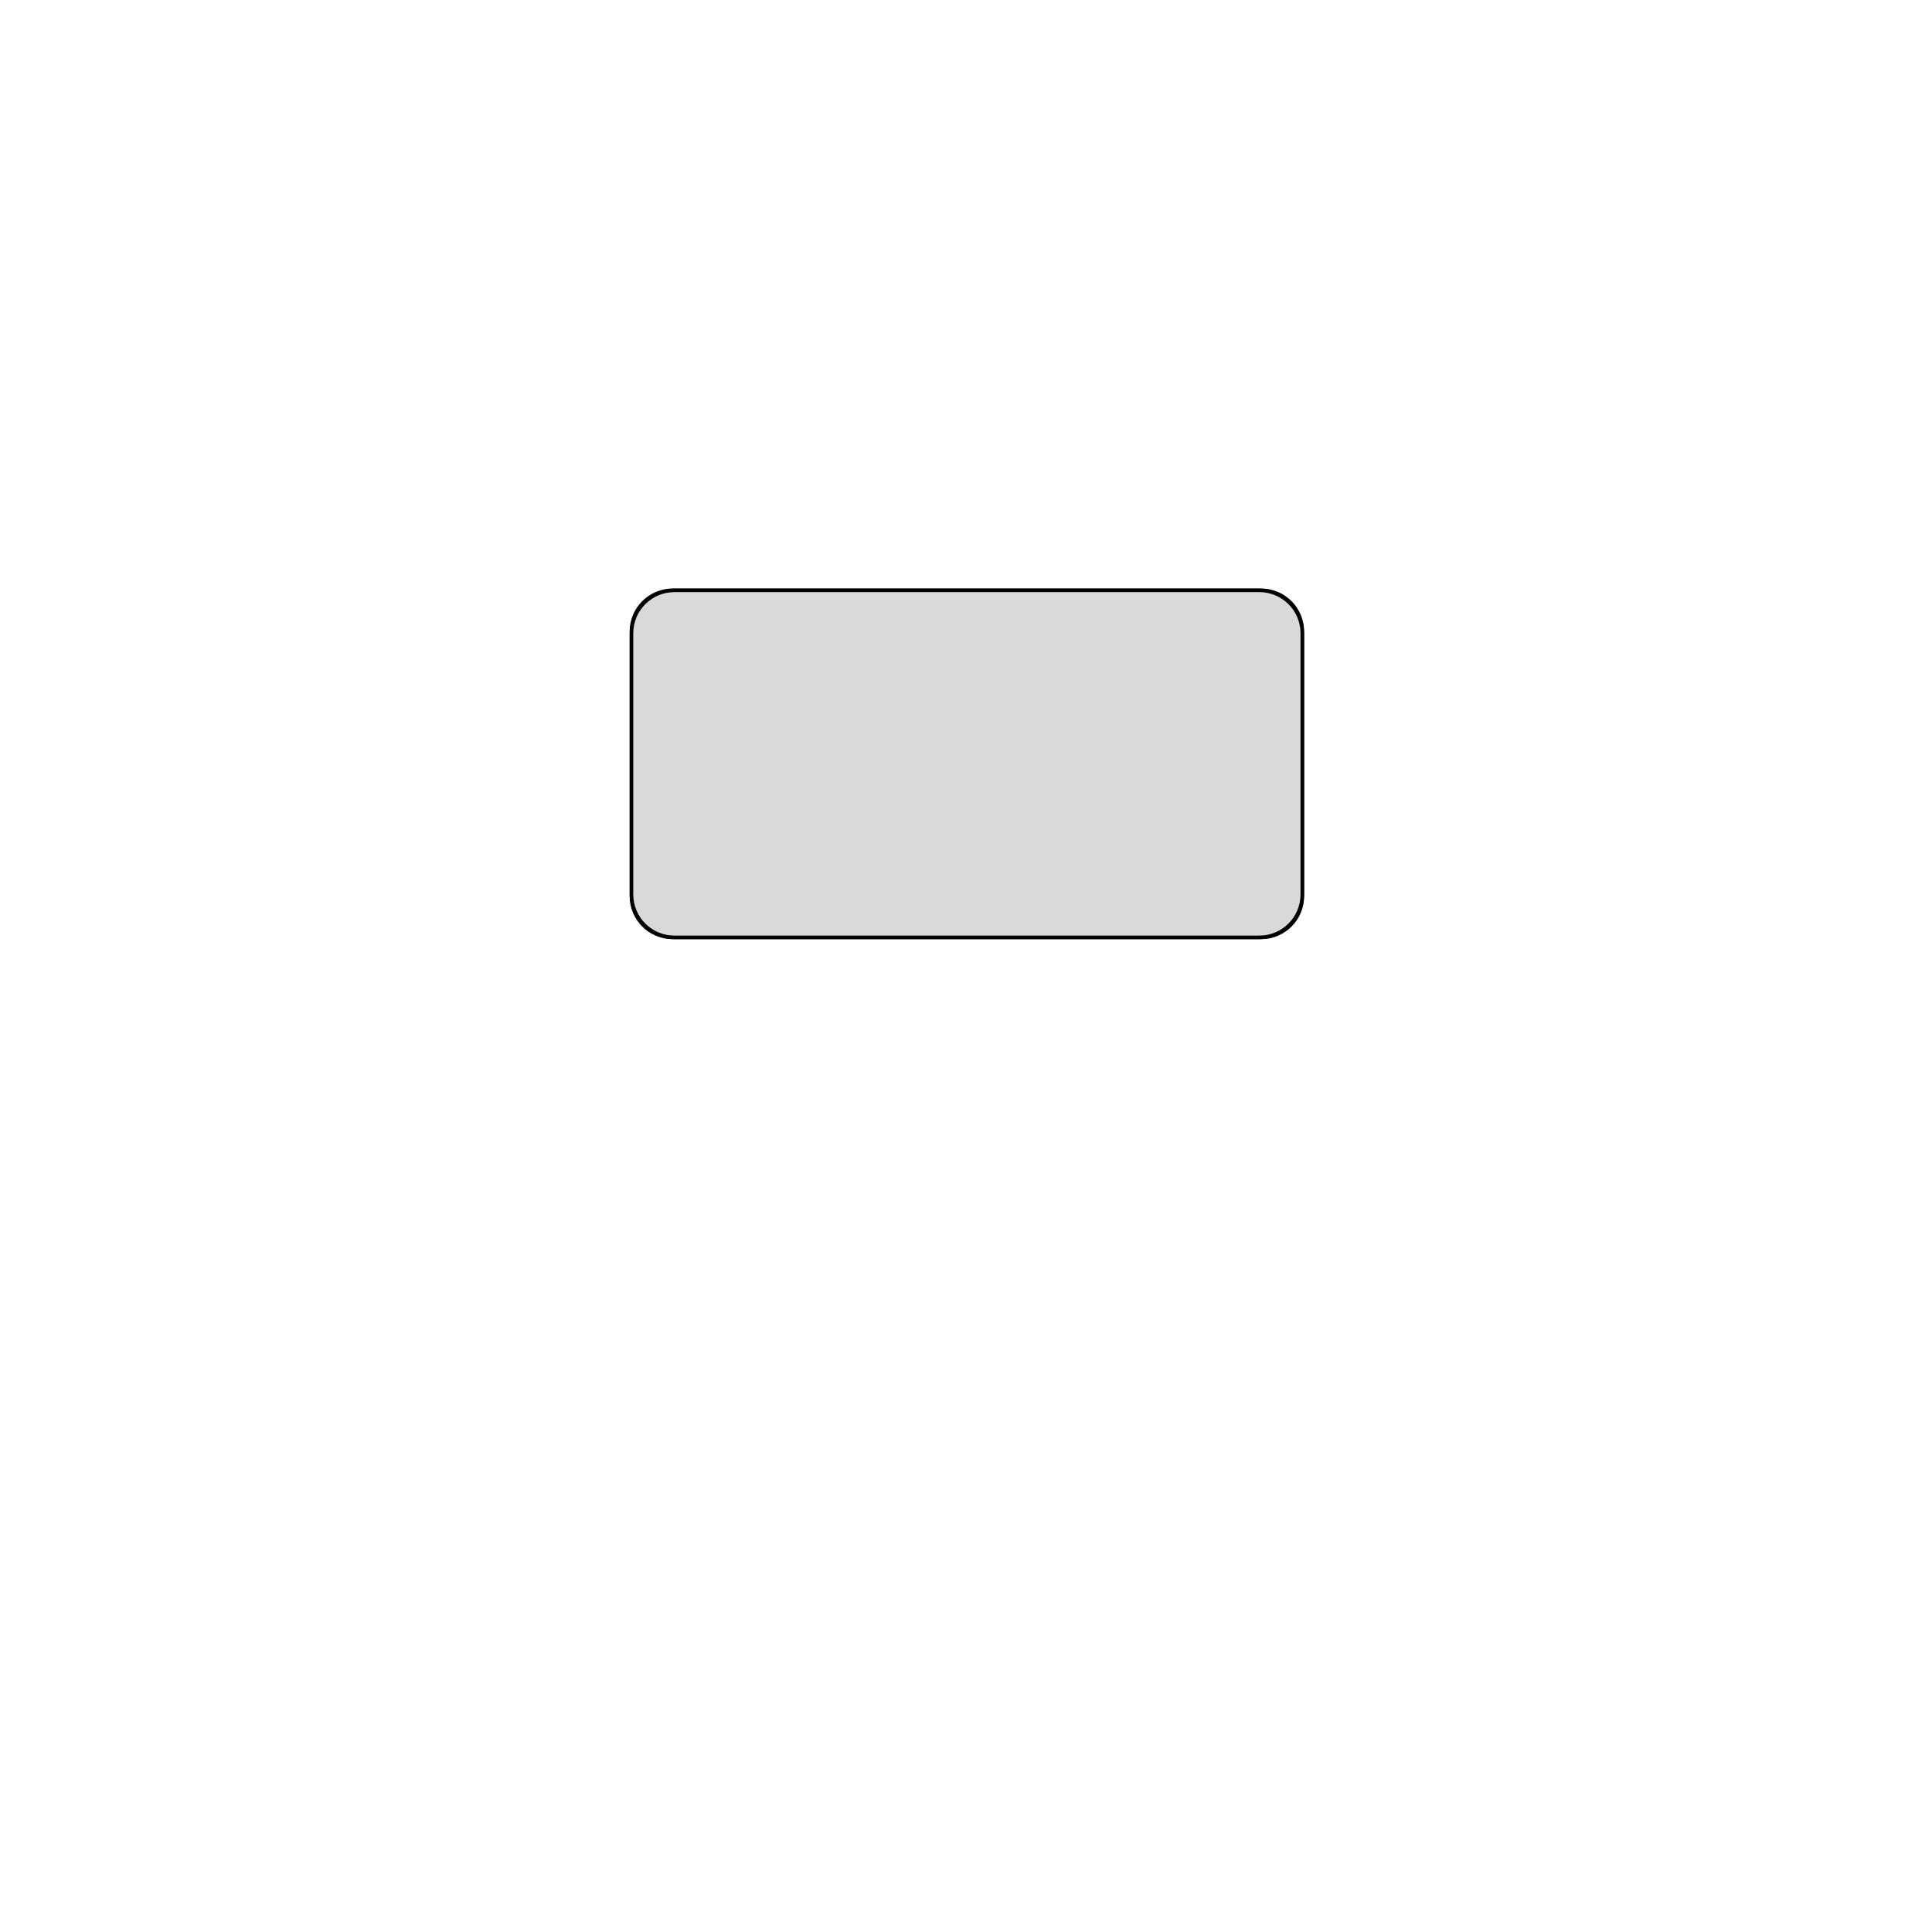
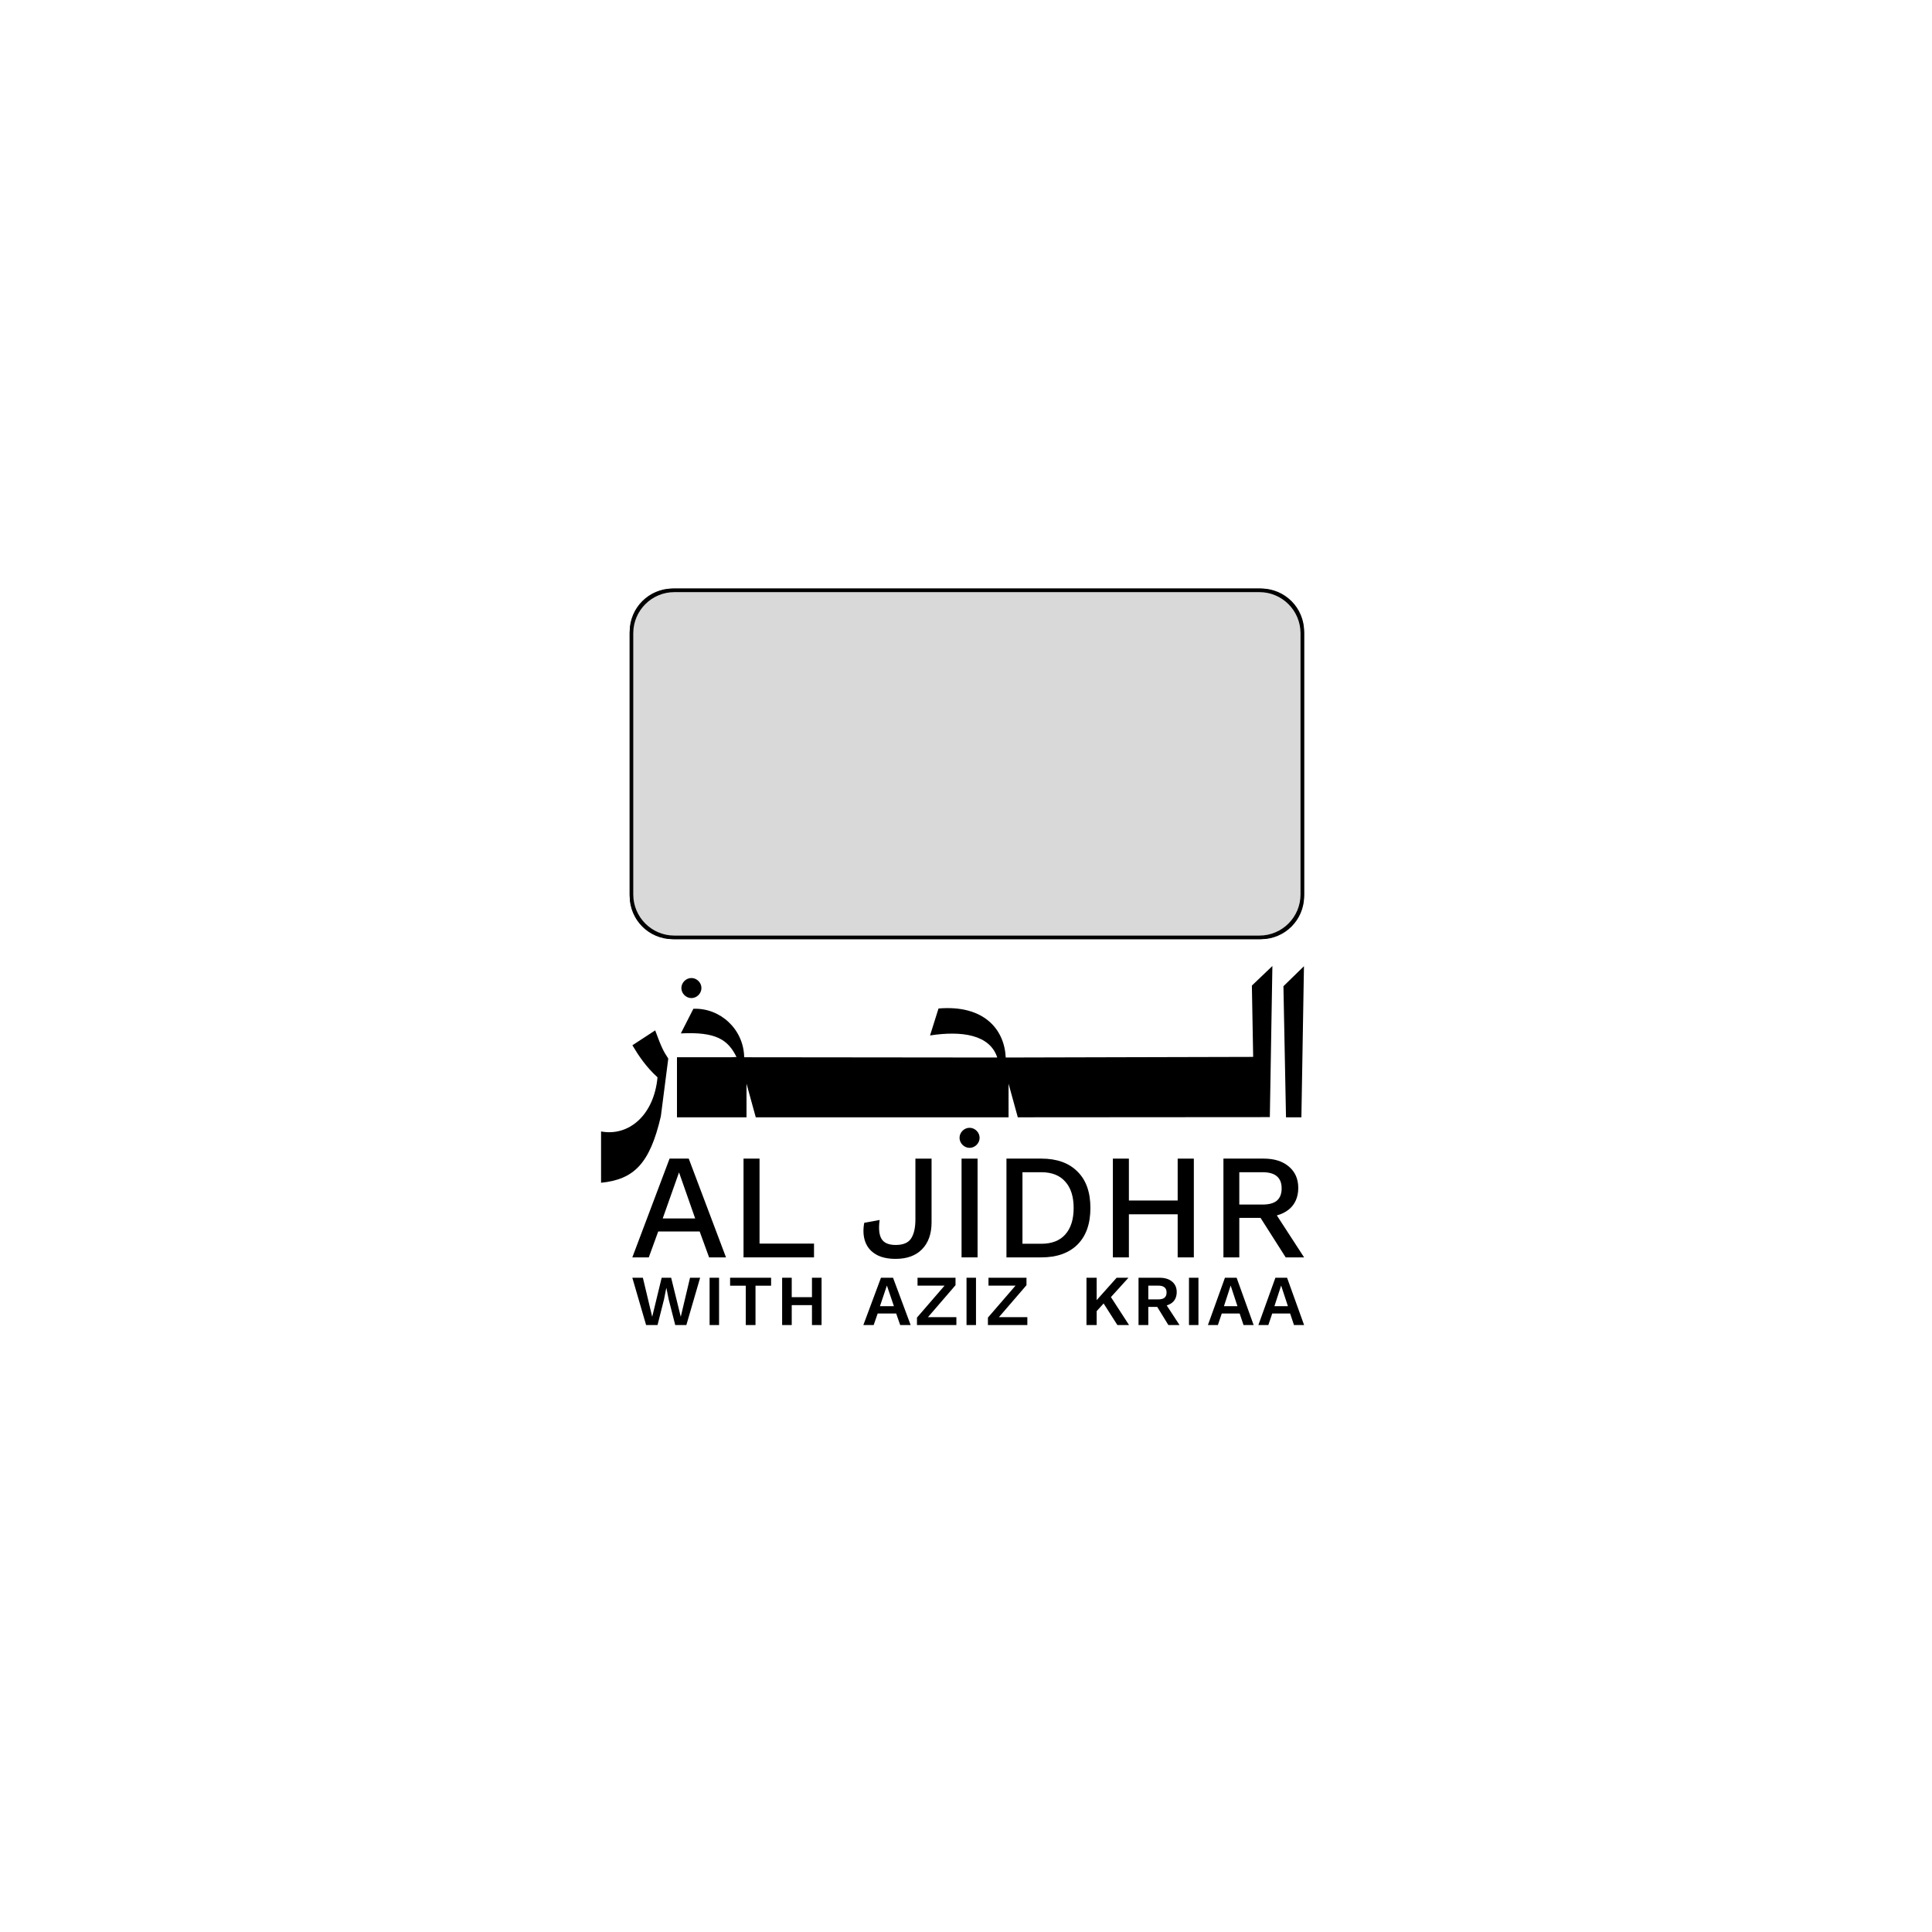
<svg xmlns="http://www.w3.org/2000/svg" width="1080" height="1080" viewBox="0 0 1080 1080" fill="none">
  <g id="rect_shape_image">
    <rect width="1080" height="1080" fill="white" />
    <rect id="Rectangle 1543" x="353" y="330" width="375" height="194" rx="23" stroke="black" stroke-width="2" />
-     <rect id="image-region" x="353" y="330" width="375" height="194" rx="24" fill="#D9D9D9" stroke="black" stroke-width="2" />
-     <g id="Group 72">
- </g>
+     <g id="Frame 2147203041">
+       <rect id="image-region" x="353" y="330" width="375" height="194" rx="24" fill="#D9D9D9" stroke="black" stroke-width="2" />
+       <g id="Group 2147202763">
+         <path id="Vector" d="M613.041 726.787L624.222 714.264H630.82L621.016 725.078L631.146 740.711H624.629L616.93 728.641L613.041 732.927V740.711H607.348V714.264H613.041V726.787ZM648.141 714.264C651.141 714.264 653.503 714.983 655.216 716.425C656.93 717.867 657.789 719.807 657.789 722.234C657.789 724.827 656.93 726.817 655.216 728.204C654.367 728.882 653.357 729.39 652.196 729.731L659.362 740.706H653.131L646.9 730.57H641.91V740.706H636.443V714.259H648.146L648.141 714.264ZM669.94 740.706H664.648V714.259H669.94V740.706ZM700.789 740.706H695.14L692.97 734.254H682.975L680.804 740.706H675.231L684.754 714.259H691.276L700.799 740.706H700.789ZM728.999 740.706H723.351L721.18 734.254H711.185L709.01 740.706H703.437L712.959 714.259H719.477L728.999 740.706ZM684.196 730.168H691.744L687.95 718.631L684.196 730.168ZM712.407 730.168H719.954L716.16 718.631L712.407 730.168ZM641.91 726.364H647.498C649.051 726.364 650.206 726.058 650.955 725.445C651.734 724.802 652.121 723.827 652.121 722.52C652.121 721.214 651.734 720.249 650.955 719.636C650.206 718.998 649.051 718.676 647.498 718.676H641.91V726.369V726.364Z" fill="black" />
+         <path id="Vector_2" d="M573.811 718.43L558.41 736.299H574.294V740.706H552.254V736.54L567.691 718.671H552.575V714.264H573.811V718.43Z" fill="black" />
+         <path id="Vector_3" d="M545.585 714.264V740.711H540.294V714.264H545.585Z" fill="black" />
+         <path id="Vector_4" d="M534.142 718.43L518.741 736.299H534.625V740.706H512.585V736.54L528.022 718.671H512.907V714.264H534.142V718.43Z" fill="black" />
+         <path id="Vector_5" d="M509.062 740.706H503.218L500.972 734.254H490.63L488.384 740.706H482.62L492.469 714.259H499.213L509.062 740.706ZM491.896 730.168H499.705L495.781 718.631L491.896 730.168Z" fill="black" />
+         <path id="Union" d="M442.582 725.124H453.894V714.264H459.255V740.711H453.894V729.57H442.582V740.711H437.22V714.264H442.582V725.124Z" fill="black" />
+         <path id="Vector_6" d="M431.049 714.264V718.711H422.331V740.711H416.889V718.711H408.13V714.264H431.049Z" fill="black" />
+         <path id="Vector_7" d="M401.959 714.264V740.711H396.668V714.264H401.959Z" fill="black" />
+         <path id="Vector_8" d="M361.175 740.706L353.472 714.259H359.366L364.582 736.098L369.878 714.259H375.175L380.552 736.098L385.728 714.259H391.381L383.677 740.706H377.461L373.773 726.279L372.532 720.028H372.451L371.21 726.279L367.562 740.706H361.185H361.175Z" fill="black" />
+         <path id="Vector_9" d="M706.412 647.667C712.322 647.667 717.01 649.144 720.468 652.099C723.98 655.054 725.739 659.044 725.739 664.064C725.739 669.084 723.98 673.265 720.468 676.109C718.593 677.621 716.357 678.722 713.759 679.415L729 702.882H718.709L704.649 680.797H692.774V702.882H683.905V647.667H706.407H706.412ZM692.774 673.35H705.739C709.362 673.35 712.041 672.626 713.769 671.174C715.553 669.667 716.448 667.38 716.448 664.315C716.448 661.25 715.553 659.044 713.769 657.536C712.041 656.029 709.362 655.28 705.739 655.28H692.774V673.35Z" fill="black" />
+         <path id="Vector_10" d="M631.056 671.094H658.327V647.672H667.362V702.887H658.327V678.797H631.056V702.887H622.106V647.672H631.056V671.094Z" fill="black" />
+         <path id="Vector_11" d="M582.106 647.667C590.75 647.667 597.473 650.064 602.267 654.863C607.116 659.602 609.543 666.405 609.543 675.275C609.543 684.144 607.116 690.973 602.267 695.772C597.468 700.511 590.75 702.882 582.106 702.882H562.614V647.667H582.106ZM582.106 695.269C587.961 695.269 592.423 693.541 595.493 690.084C598.619 686.571 600.177 681.631 600.177 675.275C600.177 668.918 598.614 664.008 595.493 660.551C592.428 657.039 587.966 655.28 582.106 655.28H571.564V695.269H582.106Z" fill="black" />
+         <path id="Vector_12" d="M546.469 647.667V702.882H537.52V647.667H546.469Z" fill="black" />
+         <path id="Vector_13" d="M520.75 647.667V683.305C520.75 689.717 518.967 694.737 515.399 698.365C511.886 701.933 506.977 703.716 500.675 703.716C496.158 703.716 492.474 702.877 489.63 701.209C486.786 699.536 484.806 697.194 483.691 694.184C482.575 691.119 482.379 687.576 483.108 683.561L491.726 681.973C491.057 686.772 491.419 690.31 492.811 692.596C494.203 694.827 496.826 695.943 500.675 695.943C504.856 695.943 507.731 694.742 509.293 692.345C510.911 689.893 511.72 686.32 511.72 681.636V647.672H520.755L520.75 647.667Z" fill="black" />
+         <path id="Vector_14" d="M424.587 695.184H455.039V702.882H415.638V647.667H424.587V695.184Z" fill="black" />
+         <path id="Vector_15" d="M405.843 702.882H396.391L391.119 688.41H367.944L362.673 702.882H353.472L374.301 647.667H385.009L405.838 702.882H405.843ZM370.456 681.134H388.612L379.577 655.37L370.456 681.134Z" fill="black" />
+         <path id="Vector_16" d="M541.997 630.441C538.967 630.441 536.389 633.024 536.389 636.049C536.389 639.074 538.972 641.657 541.997 641.657C545.022 641.657 547.605 639.074 547.605 636.049C547.605 633.024 545.022 630.441 541.997 630.441Z" fill="black" />
+         <path id="Vector_17" d="M717.447 551.301L718.884 624.582H727.487L728.924 540.111L717.447 551.301Z" fill="black" />
+         <path id="Vector_18" d="M700.527 590.828L700.502 590.813L562.207 591.16C561.489 575.386 550.021 561.613 524.635 563.758L519.901 578.819C537.68 576.095 553.318 578.381 557.473 591.16L416.003 591.014C415.717 575.241 402.526 563.331 387.606 563.909L380.586 577.683C400.385 576.678 406.968 581.271 411.707 590.874L408.229 591.019H378.431V624.577H417.305V605.783L422.475 624.577H563.79V605.783L568.956 624.577L709.843 624.481L711.275 540L699.808 550.945L700.527 590.818V590.828Z" fill="black" />
+         <path id="Vector_19" d="M386.502 557.935C389.533 557.935 392.11 555.352 392.11 552.327C392.11 549.302 389.528 546.719 386.502 546.719C383.477 546.719 380.895 549.302 380.895 552.327C380.895 555.352 383.477 557.935 386.502 557.935Z" fill="black" />
+         <path id="Vector_20" d="M353.507 584.306C357.09 590.321 361.11 596.341 367.557 602.225C365.557 623.587 351.347 635.361 336 632.491V661.174C354.357 659.305 363.251 650.567 369.417 624.029L373.572 591.758C370.849 587.603 369.839 585.738 366.251 575.985L353.502 584.306H353.507Z" fill="black" />
+       </g>
+     </g>
  </g>
-   <defs>
- </defs>
</svg>
